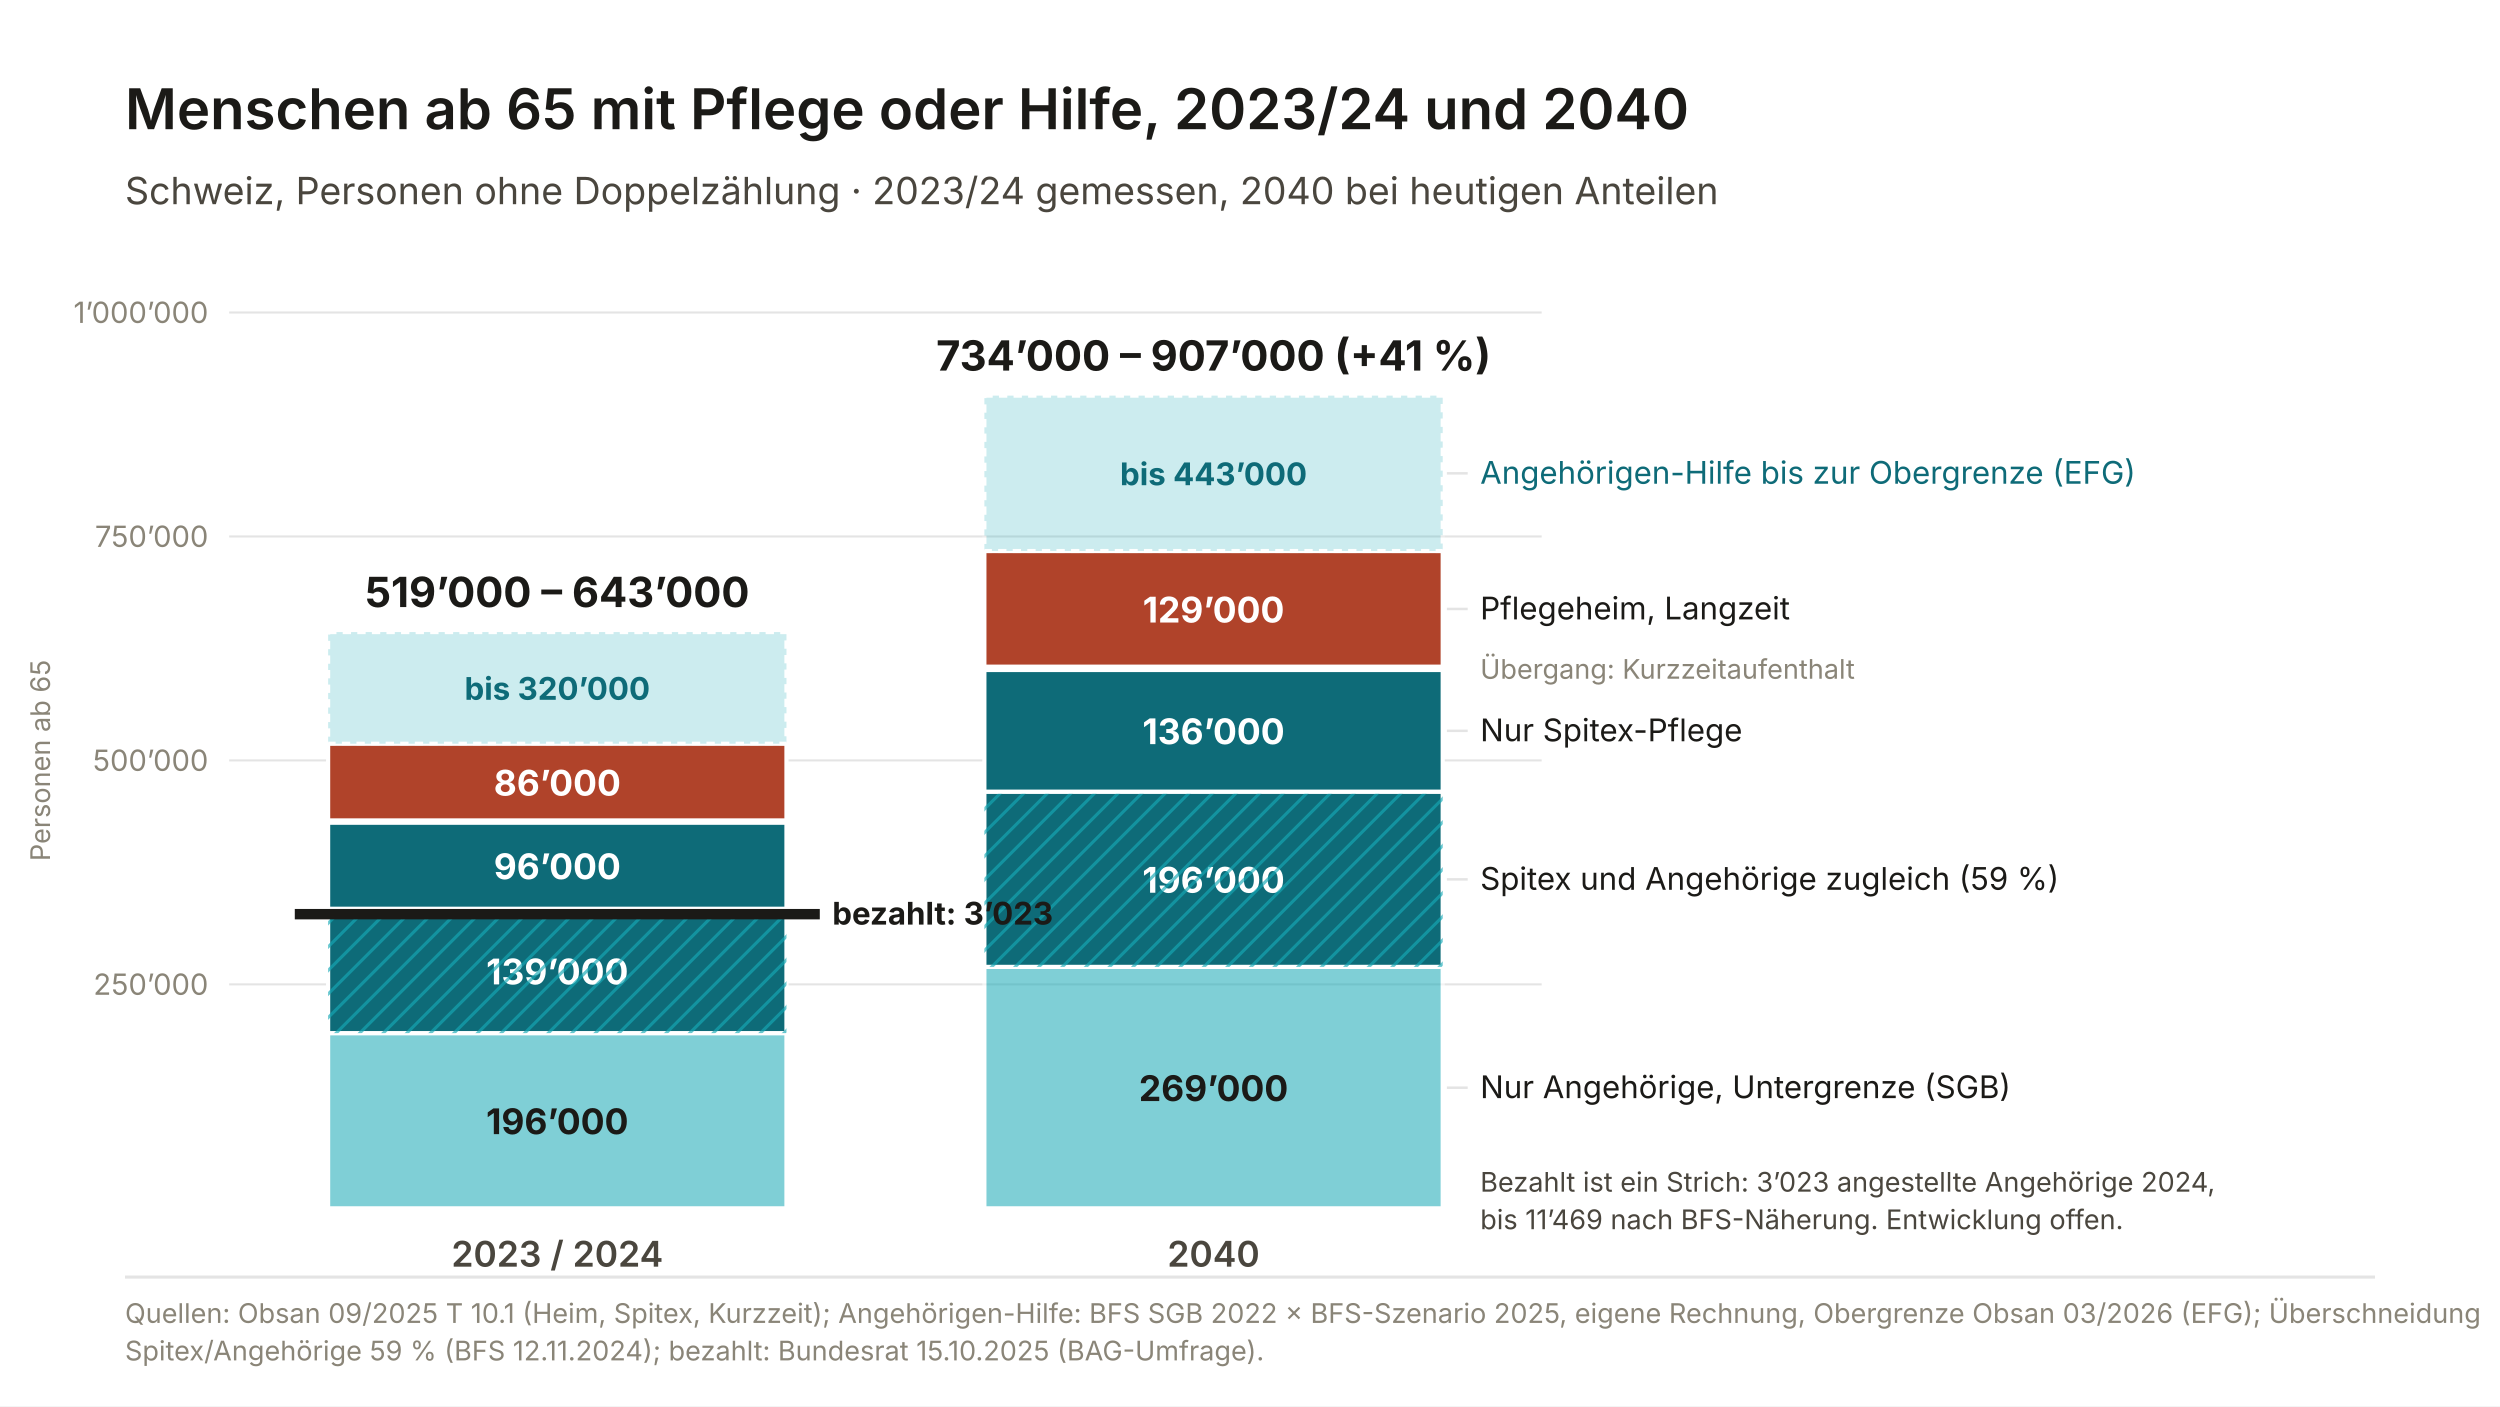
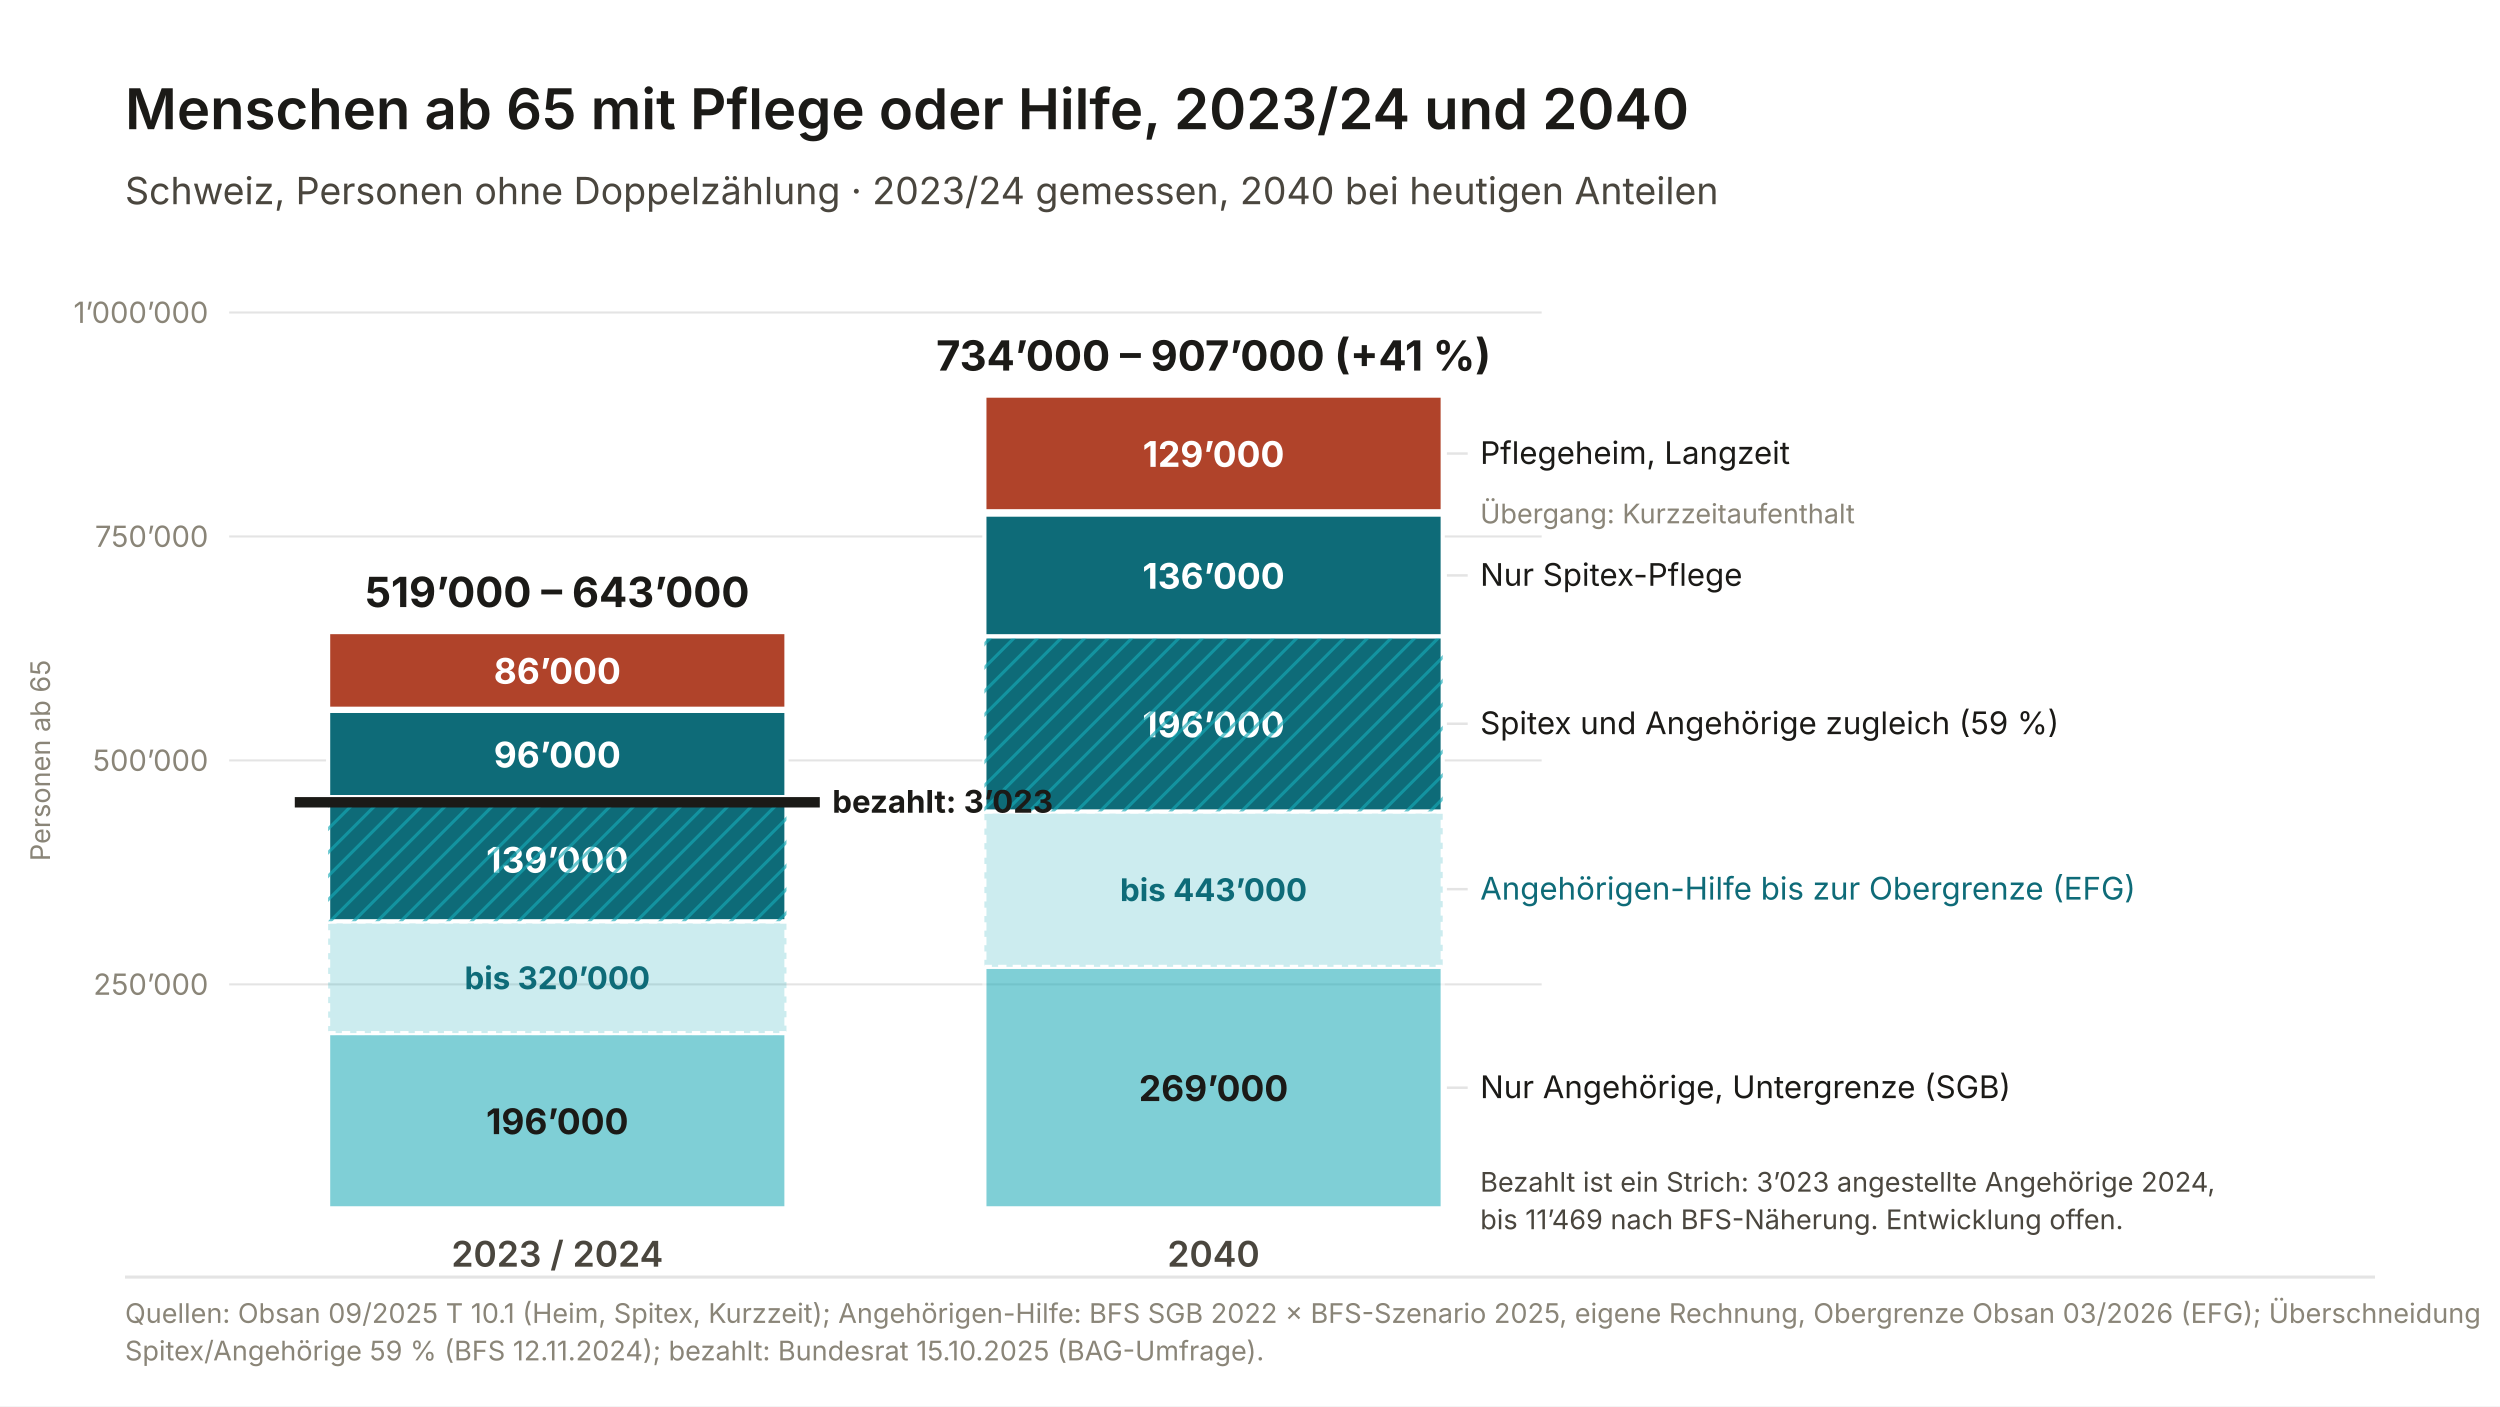
<svg xmlns="http://www.w3.org/2000/svg" width="1200" height="675" viewBox="0 0 1200 675" font-family="Inter, -apple-system, Helvetica, Arial, sans-serif">
  <defs>
    <pattern id="hatchk" width="8" height="8" patternUnits="userSpaceOnUse" patternTransform="rotate(45)">
      <line x1="0" y1="0" x2="0" y2="8" stroke="#16A8B5" stroke-width="3" opacity=".7" />
    </pattern>
  </defs>
  <rect width="1200" height="675" fill="#FFFFFF" />
  <text x="60" y="62" font-size="27" font-weight="600" fill="#1B1A17">Menschen ab 65 mit Pflege oder Hilfe, 2023/24 und 2040</text>
  <text x="60" y="98" font-size="18" fill="#4A463E">Schweiz, Personen ohne Doppelzählung · 2023/24 gemessen, 2040 bei heutigen Anteilen</text>
  <line x1="60" y1="613" x2="1140" y2="613" stroke="#E4E4E4" stroke-width="1.5" />
  <text x="60" y="635" font-size="13" fill="#8A8578">Quellen: Obsan 09/2025 T 10.1 (Heim, Spitex, Kurzzeit); Angehörigen-Hilfe: BFS SGB 2022 × BFS-Szenario 2025, eigene Rechnung, Obergrenze Obsan 03/2026 (EFG); Überschneidung</text>
  <text x="60" y="653" font-size="13" fill="#8A8578">Spitex/Angehörige 59 % (BFS 12.11.2024); bezahlt: Bundesrat 15.10.2025 (BAG-Umfrage).</text>
  <line x1="110" y1="472.5" x2="740" y2="472.5" stroke="#E4E4E4" stroke-width="1" />
  <text x="100" y="477.5" font-size="14" fill="#8A8578" text-anchor="end">250’000</text>
  <line x1="110" y1="365.0" x2="740" y2="365.0" stroke="#E4E4E4" stroke-width="1" />
  <text x="100" y="370.0" font-size="14" fill="#8A8578" text-anchor="end">500’000</text>
  <line x1="110" y1="257.5" x2="740" y2="257.5" stroke="#E4E4E4" stroke-width="1" />
  <text x="100" y="262.5" font-size="14" fill="#8A8578" text-anchor="end">750’000</text>
  <line x1="110" y1="150.0" x2="740" y2="150.0" stroke="#E4E4E4" stroke-width="1" />
  <text x="100" y="155.0" font-size="14" fill="#8A8578" text-anchor="end">1’000’000</text>
  <text transform="translate(24,365.0) rotate(-90)" font-size="13" fill="#8A8578" text-anchor="middle">Personen ab 65</text>
  <rect x="157.5" y="495.9" width="220" height="84.1" fill="#16A8B5" opacity="0.55" stroke="#FFFFFF" stroke-width="2" />
  <text x="267.5" y="544.4" font-size="17" font-weight="700" fill="#1B1A17" text-anchor="middle">196’000</text>
-   <rect x="157.5" y="436.3" width="220" height="59.6" fill="#0E6B78" opacity="1" stroke="#FFFFFF" stroke-width="2" />
-   <text x="267.5" y="472.5" font-size="17" font-weight="700" fill="#FFFFFF" text-anchor="middle">139’000</text>
-   <rect x="157.5" y="436.3" width="220" height="59.6" fill="url(#hatchk)" opacity=".9" />
-   <rect x="157.5" y="394.8" width="220" height="41.4" fill="#0E6B78" opacity="1" stroke="#FFFFFF" stroke-width="2" />
-   <text x="267.5" y="422.0" font-size="17" font-weight="700" fill="#FFFFFF" text-anchor="middle">96’000</text>
-   <rect x="157.5" y="393.8" width="220" height="1.0" fill="#7A5A12" opacity="1" stroke="#FFFFFF" stroke-width="2" />
-   <rect x="157.5" y="357.0" width="220" height="36.8" fill="#B0432A" opacity="1" stroke="#FFFFFF" stroke-width="2" />
-   <text x="267.5" y="381.9" font-size="17" font-weight="700" fill="#FFFFFF" text-anchor="middle">86’000</text>
-   <rect x="157.5" y="303.4" width="220" height="53.6" fill="#16A8B5" opacity="0.22" stroke="#FFFFFF" stroke-width="2" stroke-dasharray="4 3" />
-   <text x="267.5" y="335.9" font-size="15" font-weight="700" fill="#0E6B78" text-anchor="middle">bis 320’000</text>
-   <rect x="141.5" y="436.3" width="252" height="5.0" fill="#1B1A17" />
+   <rect x="157.5" y="442.3" width="220" height="53.6" fill="#16A8B5" opacity="0.22" stroke="#FFFFFF" stroke-width="2" stroke-dasharray="4 3" />
+   <text x="267.5" y="474.8" font-size="15" font-weight="700" fill="#0E6B78" text-anchor="middle">bis 320’000</text>
+   <rect x="157.5" y="382.6" width="220" height="59.6" fill="#0E6B78" opacity="1" stroke="#FFFFFF" stroke-width="2" />
+   <text x="267.5" y="418.9" font-size="17" font-weight="700" fill="#FFFFFF" text-anchor="middle">139’000</text>
+   <rect x="157.5" y="382.6" width="220" height="59.6" fill="url(#hatchk)" opacity=".9" />
+   <rect x="157.5" y="341.2" width="220" height="41.4" fill="#0E6B78" opacity="1" stroke="#FFFFFF" stroke-width="2" />
+   <text x="267.5" y="368.4" font-size="17" font-weight="700" fill="#FFFFFF" text-anchor="middle">96’000</text>
+   <rect x="157.5" y="340.2" width="220" height="1.0" fill="#7A5A12" opacity="1" stroke="#FFFFFF" stroke-width="2" />
+   <rect x="157.5" y="303.4" width="220" height="36.8" fill="#B0432A" opacity="1" stroke="#FFFFFF" stroke-width="2" />
+   <text x="267.5" y="328.2" font-size="17" font-weight="700" fill="#FFFFFF" text-anchor="middle">86’000</text>
+   <rect x="141.5" y="382.6" width="252" height="5.0" fill="#1B1A17" />
  <text x="267.5" y="291.4" font-size="20" font-weight="700" fill="#1B1A17" text-anchor="middle">519’000 – 643’000</text>
  <text x="267.5" y="608" font-size="17" font-weight="600" fill="#4A463E" text-anchor="middle">2023 / 2024</text>
  <rect x="472.5" y="464.1" width="220" height="115.9" fill="#16A8B5" opacity="0.55" stroke="#FFFFFF" stroke-width="2" />
  <text x="582.5" y="528.5" font-size="17" font-weight="700" fill="#1B1A17" text-anchor="middle">269’000</text>
-   <rect x="472.5" y="380.0" width="220" height="84.1" fill="#0E6B78" opacity="1" stroke="#FFFFFF" stroke-width="2" />
-   <text x="582.5" y="428.5" font-size="17" font-weight="700" fill="#FFFFFF" text-anchor="middle">196’000</text>
-   <rect x="472.5" y="380.0" width="220" height="84.1" fill="url(#hatchk)" opacity=".9" />
-   <rect x="472.5" y="321.5" width="220" height="58.5" fill="#0E6B78" opacity="1" stroke="#FFFFFF" stroke-width="2" />
-   <text x="582.5" y="357.2" font-size="17" font-weight="700" fill="#FFFFFF" text-anchor="middle">136’000</text>
-   <rect x="472.5" y="320.1" width="220" height="1.5" fill="#7A5A12" opacity="1" stroke="#FFFFFF" stroke-width="2" />
-   <rect x="472.5" y="264.5" width="220" height="55.5" fill="#B0432A" opacity="1" stroke="#FFFFFF" stroke-width="2" />
-   <text x="582.5" y="298.8" font-size="17" font-weight="700" fill="#FFFFFF" text-anchor="middle">129’000</text>
-   <rect x="472.5" y="189.9" width="220" height="74.6" fill="#16A8B5" opacity="0.22" stroke="#FFFFFF" stroke-width="2" stroke-dasharray="4 3" />
-   <text x="582.5" y="232.9" font-size="15" font-weight="700" fill="#0E6B78" text-anchor="middle">bis 443’000</text>
+   <rect x="472.5" y="389.5" width="220" height="74.6" fill="#16A8B5" opacity="0.22" stroke="#FFFFFF" stroke-width="2" stroke-dasharray="4 3" />
+   <text x="582.5" y="432.5" font-size="15" font-weight="700" fill="#0E6B78" text-anchor="middle">bis 443’000</text>
+   <rect x="472.5" y="305.4" width="220" height="84.1" fill="#0E6B78" opacity="1" stroke="#FFFFFF" stroke-width="2" />
+   <text x="582.5" y="353.9" font-size="17" font-weight="700" fill="#FFFFFF" text-anchor="middle">196’000</text>
+   <rect x="472.5" y="305.4" width="220" height="84.1" fill="url(#hatchk)" opacity=".9" />
+   <rect x="472.5" y="246.9" width="220" height="58.5" fill="#0E6B78" opacity="1" stroke="#FFFFFF" stroke-width="2" />
+   <text x="582.5" y="282.6" font-size="17" font-weight="700" fill="#FFFFFF" text-anchor="middle">136’000</text>
+   <rect x="472.5" y="245.4" width="220" height="1.5" fill="#7A5A12" opacity="1" stroke="#FFFFFF" stroke-width="2" />
+   <rect x="472.5" y="189.9" width="220" height="55.5" fill="#B0432A" opacity="1" stroke="#FFFFFF" stroke-width="2" />
+   <text x="582.5" y="224.1" font-size="17" font-weight="700" fill="#FFFFFF" text-anchor="middle">129’000</text>
  <text x="582.5" y="177.9" font-size="20" font-weight="700" fill="#1B1A17" text-anchor="middle">734’000 – 907’000  (+41 %)</text>
  <text x="582.5" y="608" font-size="17" font-weight="600" fill="#4A463E" text-anchor="middle">2040</text>
-   <text x="399.5" y="443.8" font-size="15" font-weight="700" fill="#1B1A17">bezahlt: 3’023</text>
-   <line x1="694.5" y1="227.2" x2="704.5" y2="227.2" stroke="#E4E4E4" stroke-width="1.2" />
-   <text x="710.5" y="232.2" font-size="15" fill="#0E6B78">Angehörigen-Hilfe bis zur Obergrenze (EFG)</text>
-   <line x1="694.5" y1="292.3" x2="704.5" y2="292.3" stroke="#E4E4E4" stroke-width="1.2" />
-   <text x="710.5" y="297.3" font-size="15" fill="#1B1A17">Pflegeheim, Langzeit</text>
-   <line x1="694.5" y1="350.8" x2="704.5" y2="350.8" stroke="#E4E4E4" stroke-width="1.2" />
-   <text x="710.5" y="355.8" font-size="15" fill="#1B1A17">Nur Spitex-Pflege</text>
-   <line x1="694.5" y1="422.1" x2="704.5" y2="422.1" stroke="#E4E4E4" stroke-width="1.2" />
-   <text x="710.5" y="427.1" font-size="15" fill="#1B1A17">Spitex und Angehörige zugleich (59 %)</text>
+   <text x="399.5" y="390.1" font-size="15" font-weight="700" fill="#1B1A17">bezahlt: 3’023</text>
+   <line x1="694.5" y1="217.7" x2="704.5" y2="217.7" stroke="#E4E4E4" stroke-width="1.2" />
+   <text x="710.5" y="222.7" font-size="15" fill="#1B1A17">Pflegeheim, Langzeit</text>
+   <line x1="694.5" y1="276.2" x2="704.5" y2="276.2" stroke="#E4E4E4" stroke-width="1.2" />
+   <text x="710.5" y="281.2" font-size="15" fill="#1B1A17">Nur Spitex-Pflege</text>
+   <line x1="694.5" y1="347.4" x2="704.5" y2="347.4" stroke="#E4E4E4" stroke-width="1.2" />
+   <text x="710.5" y="352.4" font-size="15" fill="#1B1A17">Spitex und Angehörige zugleich (59 %)</text>
+   <line x1="694.5" y1="426.8" x2="704.5" y2="426.8" stroke="#E4E4E4" stroke-width="1.2" />
+   <text x="710.5" y="431.8" font-size="15" fill="#0E6B78">Angehörigen-Hilfe bis zur Obergrenze (EFG)</text>
  <line x1="694.5" y1="522.1" x2="704.5" y2="522.1" stroke="#E4E4E4" stroke-width="1.2" />
  <text x="710.5" y="527.1" font-size="15" fill="#1B1A17">Nur Angehörige, Untergrenze (SGB)</text>
-   <text x="710.5" y="325.8" font-size="13" fill="#8A8578">Übergang: Kurzzeitaufenthalt</text>
+   <text x="710.5" y="251.2" font-size="13" fill="#8A8578">Übergang: Kurzzeitaufenthalt</text>
  <text x="710.5" y="572.0" font-size="13" fill="#4A463E">Bezahlt ist ein Strich: 3’023 angestellte Angehörige 2024,</text>
  <text x="710.5" y="590.0" font-size="13" fill="#4A463E">bis 11’469 nach BFS-Näherung. Entwicklung offen.</text>
</svg>
